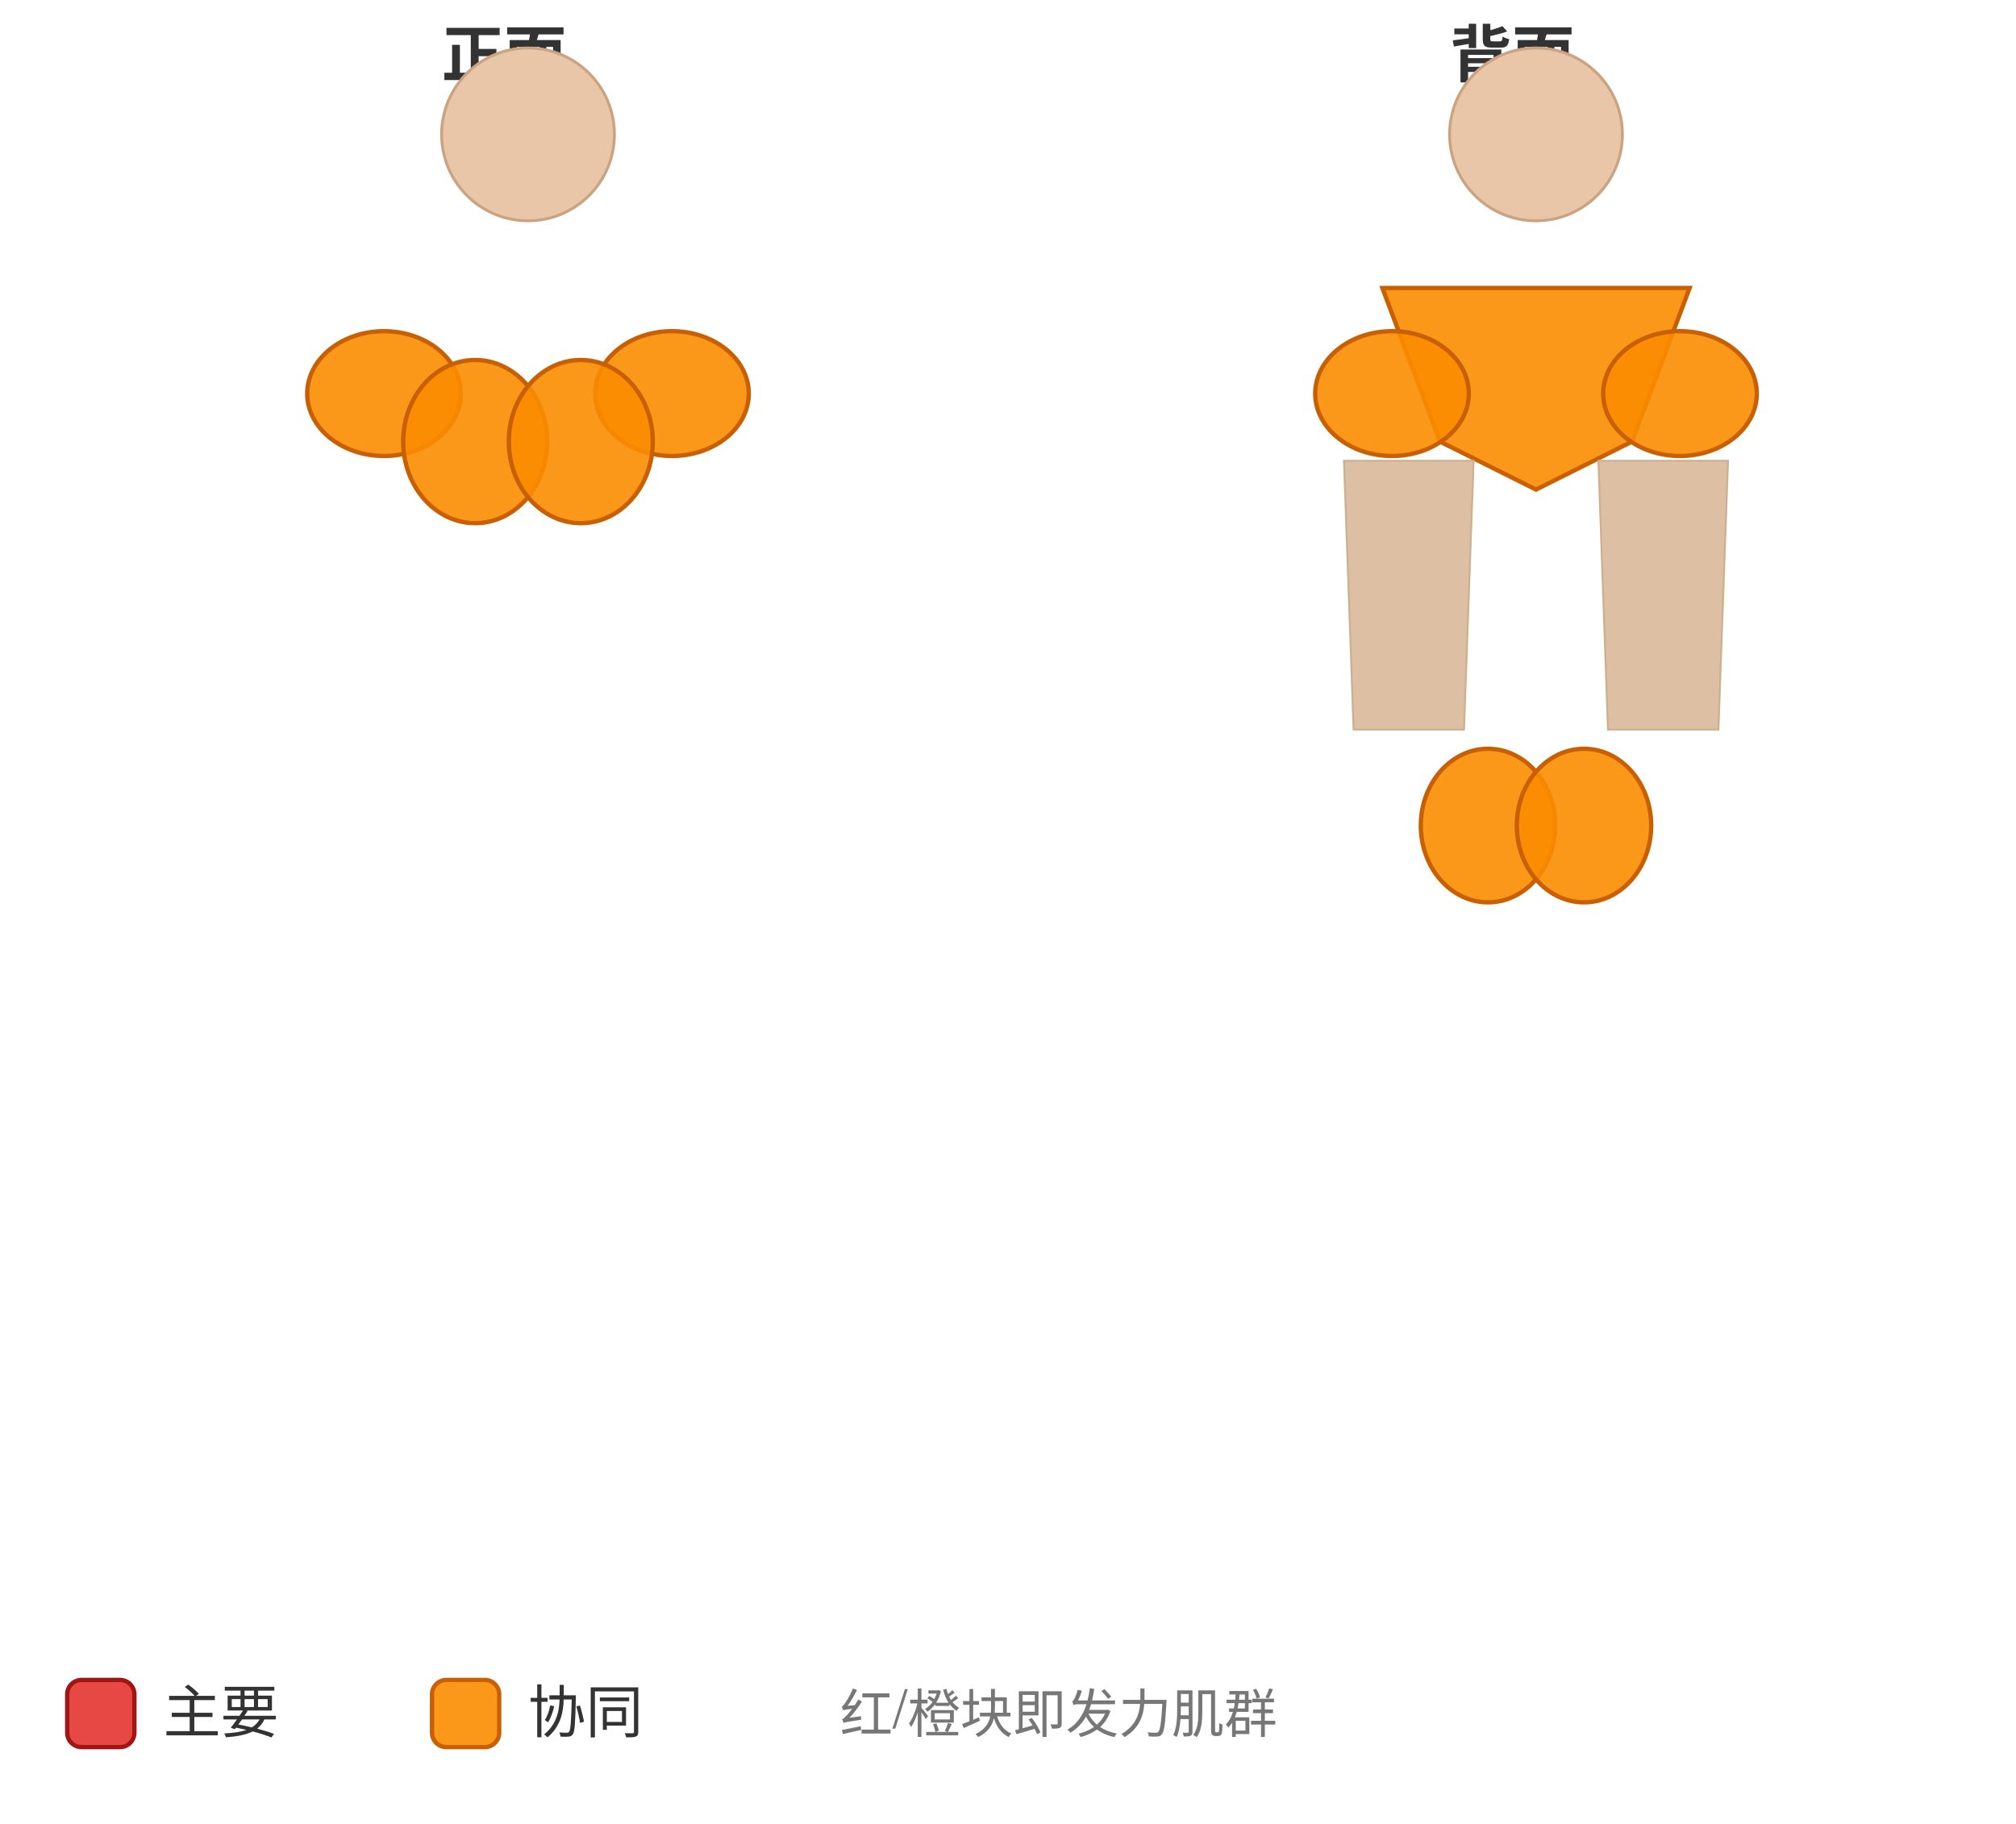
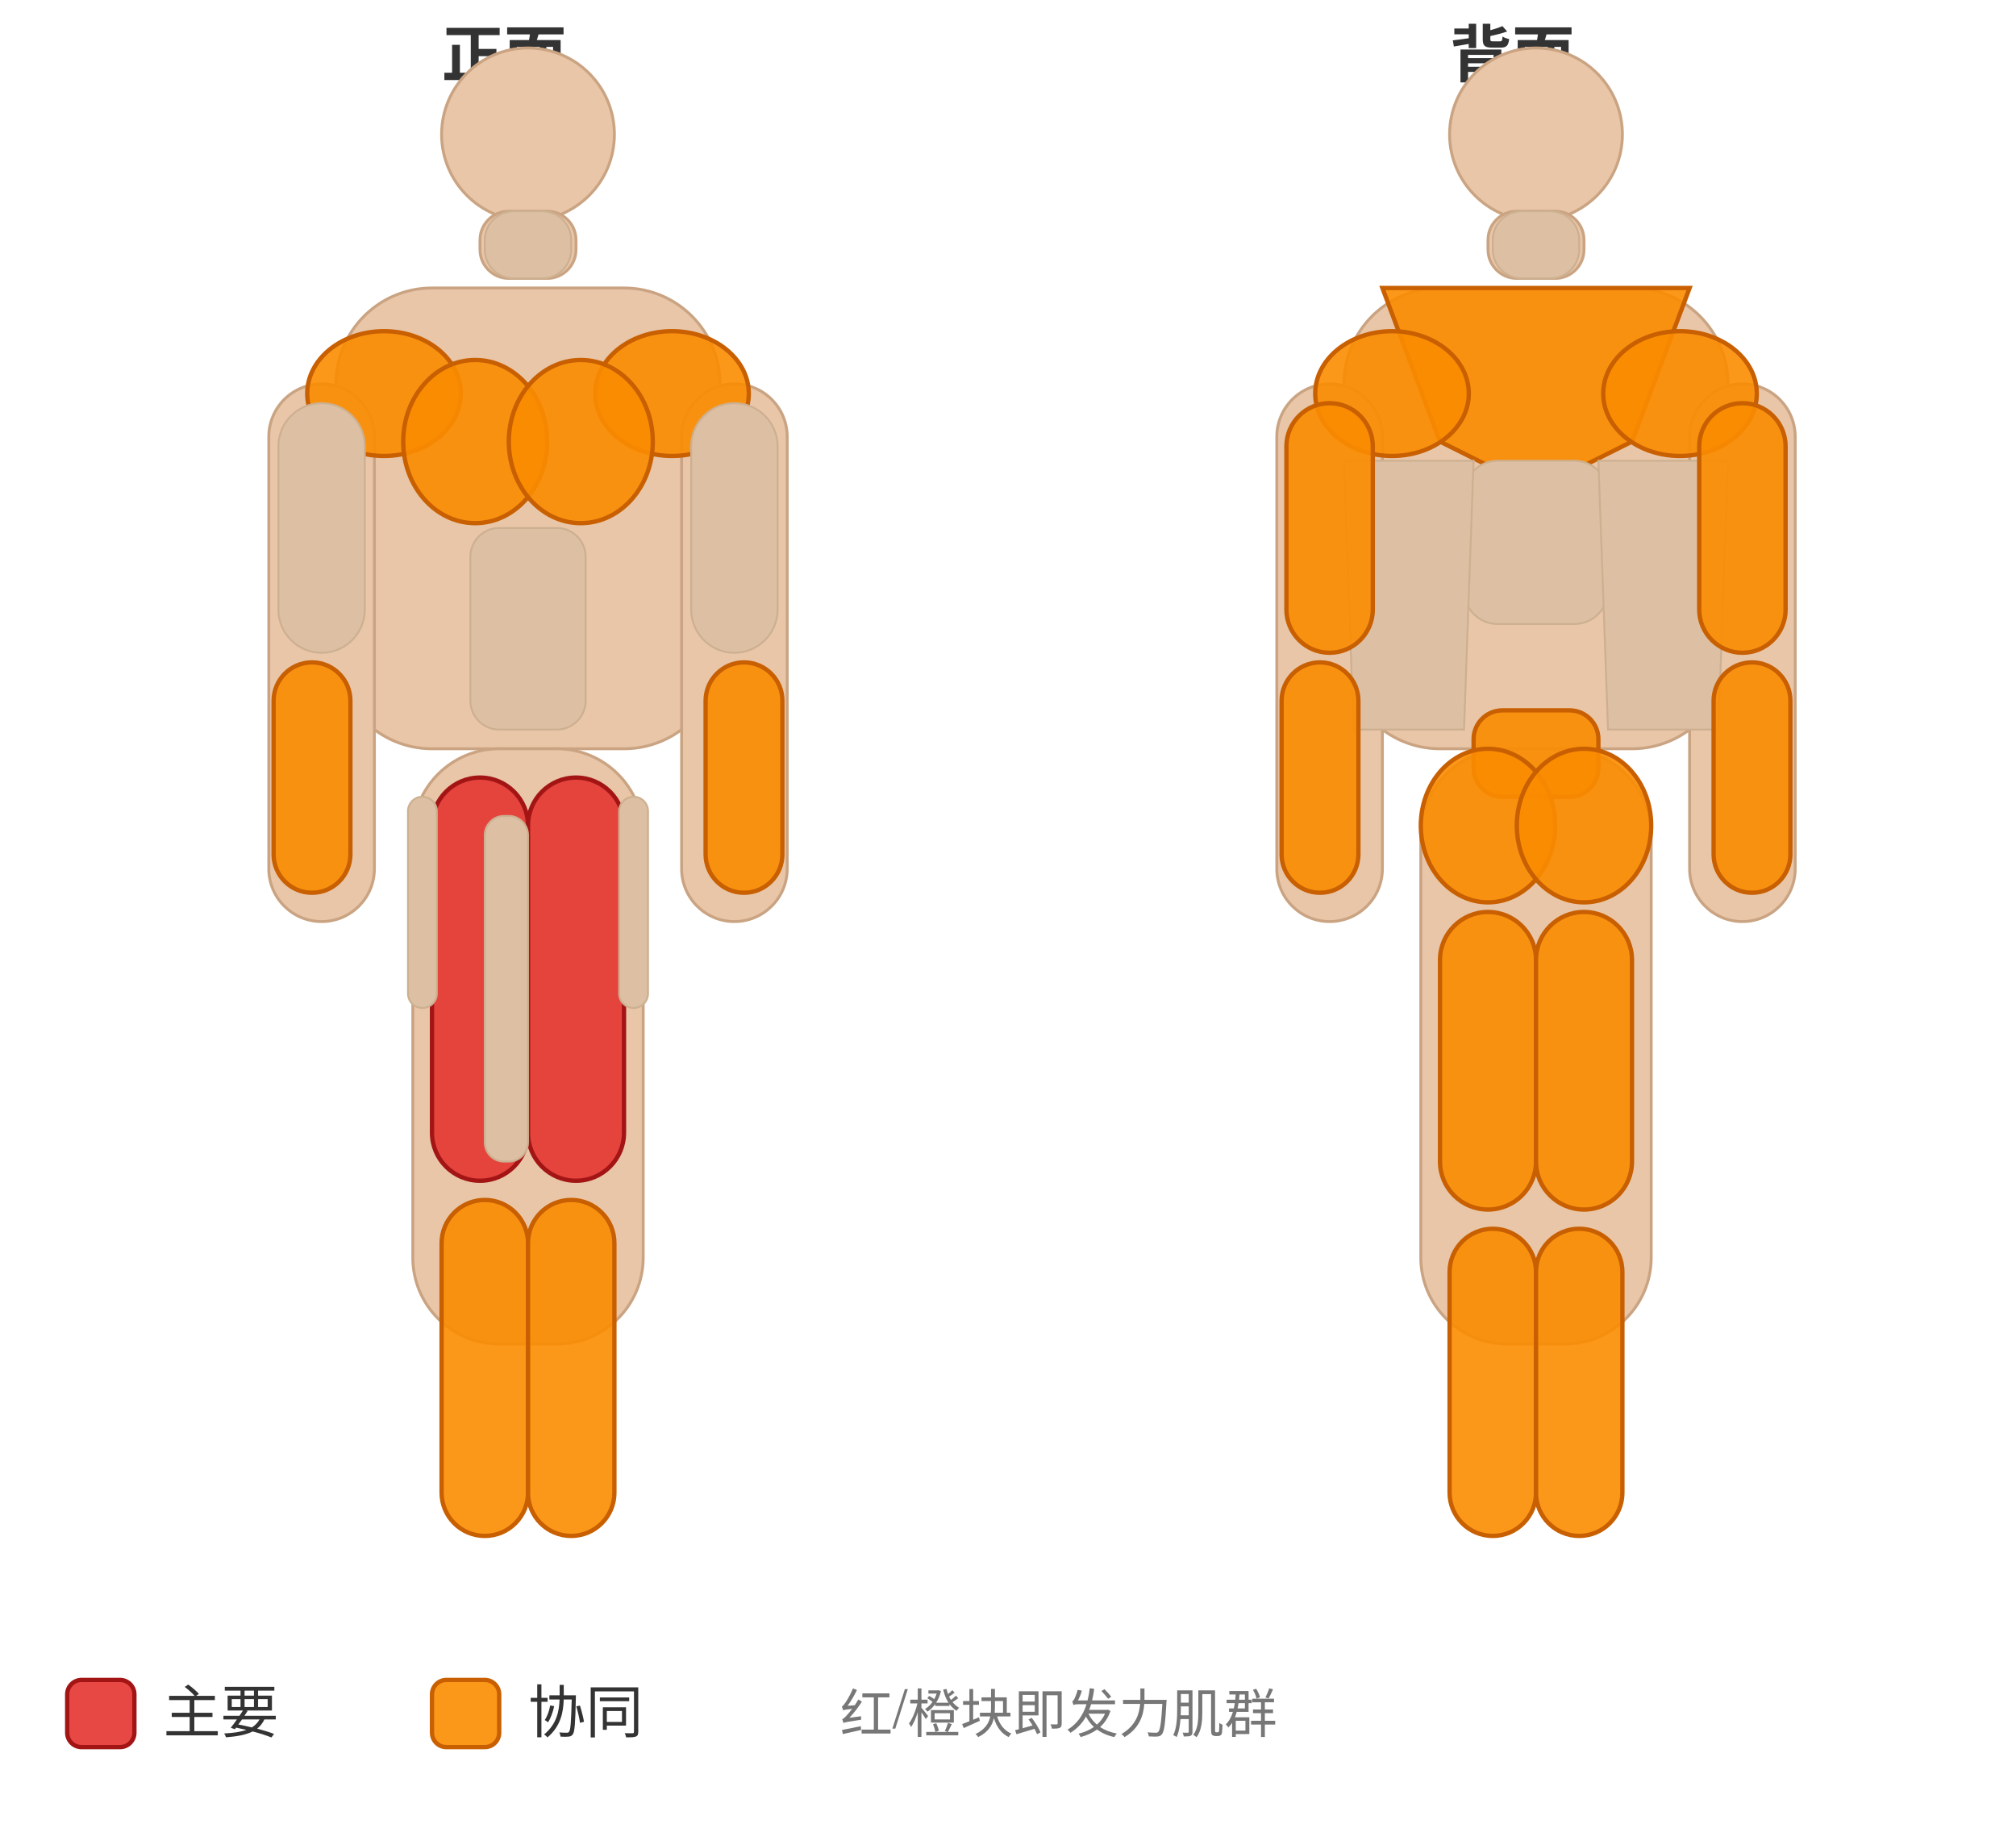
- <svg xmlns="http://www.w3.org/2000/svg" viewBox="0 0 420 380" font-family="-apple-system,Segoe UI,Helvetica,Arial,sans-serif">
+ <svg xmlns="http://www.w3.org/2000/svg" viewBox="0 0 420 380" width="420" height="380" font-family="-apple-system,Segoe UI,Helvetica,Arial,sans-serif">
  <rect width="420" height="380" fill="#ffffff" />
  <text x="105" y="16" font-size="13" font-weight="700" text-anchor="middle" fill="#333">正面</text>
  <text x="315" y="16" font-size="13" font-weight="700" text-anchor="middle" fill="#333">背面</text>
  <g transform="translate(10,0)">
    <circle fill="#e9c6a8" stroke="#caa482" stroke-width="0.6" cx="100" cy="28" r="18" />
-     <rect fill="#e9c6a8" stroke="#caa482" stroke-width="0.6" x="90" y="44" w="20" h="14" rx="6" />
-     <rect fill="#e9c6a8" stroke="#caa482" stroke-width="0.6" x="60" y="60" w="80" h="96" rx="20" />
-     <rect fill="#e9c6a8" stroke="#caa482" stroke-width="0.6" x="46" y="80" w="22" h="112" rx="11" />
-     <rect fill="#e9c6a8" stroke="#caa482" stroke-width="0.6" x="132" y="80" w="22" h="112" rx="11" />
-     <rect fill="#e9c6a8" stroke="#caa482" stroke-width="0.6" x="76" y="156" w="48" h="124" rx="18" />
-     <rect fill="#ddc0a4" stroke="#cdb090" stroke-width="0.4" x="91" y="44" w="18" h="14" rx="6" />
+     <rect fill="#e9c6a8" stroke="#caa482" stroke-width="0.6" x="90" y="44" width="20" height="14" rx="6" />
+     <rect fill="#e9c6a8" stroke="#caa482" stroke-width="0.6" x="60" y="60" width="80" height="96" rx="20" />
+     <rect fill="#e9c6a8" stroke="#caa482" stroke-width="0.6" x="46" y="80" width="22" height="112" rx="11" />
+     <rect fill="#e9c6a8" stroke="#caa482" stroke-width="0.6" x="132" y="80" width="22" height="112" rx="11" />
+     <rect fill="#e9c6a8" stroke="#caa482" stroke-width="0.6" x="76" y="156" width="48" height="124" rx="18" />
+     <rect fill="#ddc0a4" stroke="#cdb090" stroke-width="0.4" x="91" y="44" width="18" height="14" rx="6" />
    <ellipse fill="#fb8c00" fill-opacity="0.9" stroke="#c85f00" stroke-width="0.9" cx="70" cy="82" rx="16" ry="13" />
    <ellipse fill="#fb8c00" fill-opacity="0.9" stroke="#c85f00" stroke-width="0.9" cx="130" cy="82" rx="16" ry="13" />
    <ellipse fill="#fb8c00" fill-opacity="0.9" stroke="#c85f00" stroke-width="0.9" cx="89" cy="92" rx="15" ry="17" />
    <ellipse fill="#fb8c00" fill-opacity="0.9" stroke="#c85f00" stroke-width="0.9" cx="111" cy="92" rx="15" ry="17" />
-     <rect fill="#ddc0a4" stroke="#cdb090" stroke-width="0.4" x="48" y="84" w="18" h="52" rx="9" />
-     <rect fill="#ddc0a4" stroke="#cdb090" stroke-width="0.4" x="134" y="84" w="18" h="52" rx="9" />
-     <rect fill="#fb8c00" fill-opacity="0.9" stroke="#c85f00" stroke-width="0.9" x="47" y="138" w="16" h="48" rx="8" />
-     <rect fill="#fb8c00" fill-opacity="0.9" stroke="#c85f00" stroke-width="0.9" x="137" y="138" w="16" h="48" rx="8" />
-     <rect fill="#ddc0a4" stroke="#cdb090" stroke-width="0.4" x="88" y="110" w="24" h="42" rx="6" />
-     <rect fill="#e53935" fill-opacity="0.92" stroke="#a31515" stroke-width="0.9" x="80" y="162" w="20" h="84" rx="10" />
-     <rect fill="#e53935" fill-opacity="0.92" stroke="#a31515" stroke-width="0.9" x="100" y="162" w="20" h="84" rx="10" />
-     <rect fill="#ddc0a4" stroke="#cdb090" stroke-width="0.4" x="91" y="170" w="9" h="72" rx="4" />
-     <rect fill="#ddc0a4" stroke="#cdb090" stroke-width="0.4" x="75" y="166" w="6" h="44" rx="3" />
-     <rect fill="#ddc0a4" stroke="#cdb090" stroke-width="0.4" x="119" y="166" w="6" h="44" rx="3" />
-     <rect fill="#fb8c00" fill-opacity="0.9" stroke="#c85f00" stroke-width="0.9" x="82" y="250" w="18" h="70" rx="9" />
-     <rect fill="#fb8c00" fill-opacity="0.9" stroke="#c85f00" stroke-width="0.9" x="100" y="250" w="18" h="70" rx="9" />
+     <rect fill="#ddc0a4" stroke="#cdb090" stroke-width="0.4" x="48" y="84" width="18" height="52" rx="9" />
+     <rect fill="#ddc0a4" stroke="#cdb090" stroke-width="0.4" x="134" y="84" width="18" height="52" rx="9" />
+     <rect fill="#fb8c00" fill-opacity="0.9" stroke="#c85f00" stroke-width="0.9" x="47" y="138" width="16" height="48" rx="8" />
+     <rect fill="#fb8c00" fill-opacity="0.9" stroke="#c85f00" stroke-width="0.9" x="137" y="138" width="16" height="48" rx="8" />
+     <rect fill="#ddc0a4" stroke="#cdb090" stroke-width="0.4" x="88" y="110" width="24" height="42" rx="6" />
+     <rect fill="#e53935" fill-opacity="0.92" stroke="#a31515" stroke-width="0.9" x="80" y="162" width="20" height="84" rx="10" />
+     <rect fill="#e53935" fill-opacity="0.92" stroke="#a31515" stroke-width="0.9" x="100" y="162" width="20" height="84" rx="10" />
+     <rect fill="#ddc0a4" stroke="#cdb090" stroke-width="0.4" x="91" y="170" width="9" height="72" rx="4" />
+     <rect fill="#ddc0a4" stroke="#cdb090" stroke-width="0.4" x="75" y="166" width="6" height="44" rx="3" />
+     <rect fill="#ddc0a4" stroke="#cdb090" stroke-width="0.4" x="119" y="166" width="6" height="44" rx="3" />
+     <rect fill="#fb8c00" fill-opacity="0.9" stroke="#c85f00" stroke-width="0.9" x="82" y="250" width="18" height="70" rx="9" />
+     <rect fill="#fb8c00" fill-opacity="0.9" stroke="#c85f00" stroke-width="0.9" x="100" y="250" width="18" height="70" rx="9" />
  </g>
  <g transform="translate(220,0)">
    <circle fill="#e9c6a8" stroke="#caa482" stroke-width="0.6" cx="100" cy="28" r="18" />
-     <rect fill="#e9c6a8" stroke="#caa482" stroke-width="0.6" x="90" y="44" w="20" h="14" rx="6" />
-     <rect fill="#e9c6a8" stroke="#caa482" stroke-width="0.6" x="60" y="60" w="80" h="96" rx="20" />
-     <rect fill="#e9c6a8" stroke="#caa482" stroke-width="0.6" x="46" y="80" w="22" h="112" rx="11" />
-     <rect fill="#e9c6a8" stroke="#caa482" stroke-width="0.6" x="132" y="80" w="22" h="112" rx="11" />
-     <rect fill="#e9c6a8" stroke="#caa482" stroke-width="0.6" x="76" y="156" w="48" h="124" rx="18" />
-     <rect fill="#ddc0a4" stroke="#cdb090" stroke-width="0.4" x="91" y="44" w="18" h="14" rx="6" />
+     <rect fill="#e9c6a8" stroke="#caa482" stroke-width="0.6" x="90" y="44" width="20" height="14" rx="6" />
+     <rect fill="#e9c6a8" stroke="#caa482" stroke-width="0.6" x="60" y="60" width="80" height="96" rx="20" />
+     <rect fill="#e9c6a8" stroke="#caa482" stroke-width="0.6" x="46" y="80" width="22" height="112" rx="11" />
+     <rect fill="#e9c6a8" stroke="#caa482" stroke-width="0.6" x="132" y="80" width="22" height="112" rx="11" />
+     <rect fill="#e9c6a8" stroke="#caa482" stroke-width="0.6" x="76" y="156" width="48" height="124" rx="18" />
+     <rect fill="#ddc0a4" stroke="#cdb090" stroke-width="0.4" x="91" y="44" width="18" height="14" rx="6" />
    <polygon fill="#fb8c00" fill-opacity="0.9" stroke="#c85f00" stroke-width="0.9" points="68,60 132,60 120,92 100,102 80,92" />
    <ellipse fill="#fb8c00" fill-opacity="0.9" stroke="#c85f00" stroke-width="0.9" cx="70" cy="82" rx="16" ry="13" />
    <ellipse fill="#fb8c00" fill-opacity="0.9" stroke="#c85f00" stroke-width="0.9" cx="130" cy="82" rx="16" ry="13" />
-     <rect fill="#ddc0a4" stroke="#cdb090" stroke-width="0.4" x="85" y="96" w="30" h="34" rx="7" />
+     <rect fill="#ddc0a4" stroke="#cdb090" stroke-width="0.4" x="85" y="96" width="30" height="34" rx="7" />
    <polygon fill="#ddc0a4" stroke="#cdb090" stroke-width="0.4" points="60,96 87,96 85,152 62,152" />
    <polygon fill="#ddc0a4" stroke="#cdb090" stroke-width="0.4" points="113,96 140,96 138,152 115,152" />
-     <rect fill="#fb8c00" fill-opacity="0.9" stroke="#c85f00" stroke-width="0.9" x="87" y="148" w="26" h="18" rx="6" />
-     <rect fill="#fb8c00" fill-opacity="0.9" stroke="#c85f00" stroke-width="0.9" x="48" y="84" w="18" h="52" rx="9" />
-     <rect fill="#fb8c00" fill-opacity="0.9" stroke="#c85f00" stroke-width="0.9" x="134" y="84" w="18" h="52" rx="9" />
-     <rect fill="#fb8c00" fill-opacity="0.9" stroke="#c85f00" stroke-width="0.9" x="47" y="138" w="16" h="48" rx="8" />
-     <rect fill="#fb8c00" fill-opacity="0.9" stroke="#c85f00" stroke-width="0.9" x="137" y="138" w="16" h="48" rx="8" />
+     <rect fill="#fb8c00" fill-opacity="0.9" stroke="#c85f00" stroke-width="0.9" x="87" y="148" width="26" height="18" rx="6" />
+     <rect fill="#fb8c00" fill-opacity="0.9" stroke="#c85f00" stroke-width="0.9" x="48" y="84" width="18" height="52" rx="9" />
+     <rect fill="#fb8c00" fill-opacity="0.9" stroke="#c85f00" stroke-width="0.9" x="134" y="84" width="18" height="52" rx="9" />
+     <rect fill="#fb8c00" fill-opacity="0.9" stroke="#c85f00" stroke-width="0.9" x="47" y="138" width="16" height="48" rx="8" />
+     <rect fill="#fb8c00" fill-opacity="0.9" stroke="#c85f00" stroke-width="0.9" x="137" y="138" width="16" height="48" rx="8" />
    <ellipse fill="#fb8c00" fill-opacity="0.9" stroke="#c85f00" stroke-width="0.9" cx="90" cy="172" rx="14" ry="16" />
    <ellipse fill="#fb8c00" fill-opacity="0.9" stroke="#c85f00" stroke-width="0.9" cx="110" cy="172" rx="14" ry="16" />
-     <rect fill="#fb8c00" fill-opacity="0.9" stroke="#c85f00" stroke-width="0.9" x="80" y="190" w="20" h="62" rx="10" />
-     <rect fill="#fb8c00" fill-opacity="0.9" stroke="#c85f00" stroke-width="0.9" x="100" y="190" w="20" h="62" rx="10" />
-     <rect fill="#fb8c00" fill-opacity="0.9" stroke="#c85f00" stroke-width="0.9" x="82" y="256" w="18" h="64" rx="9" />
-     <rect fill="#fb8c00" fill-opacity="0.9" stroke="#c85f00" stroke-width="0.9" x="100" y="256" w="18" h="64" rx="9" />
+     <rect fill="#fb8c00" fill-opacity="0.9" stroke="#c85f00" stroke-width="0.9" x="80" y="190" width="20" height="62" rx="10" />
+     <rect fill="#fb8c00" fill-opacity="0.9" stroke="#c85f00" stroke-width="0.9" x="100" y="190" width="20" height="62" rx="10" />
+     <rect fill="#fb8c00" fill-opacity="0.9" stroke="#c85f00" stroke-width="0.9" x="82" y="256" width="18" height="64" rx="9" />
+     <rect fill="#fb8c00" fill-opacity="0.9" stroke="#c85f00" stroke-width="0.9" x="100" y="256" width="18" height="64" rx="9" />
  </g>
  <rect x="14" y="350" width="14" height="14" rx="3" fill="#e53935" fill-opacity="0.92" stroke="#a31515" stroke-width="0.9" />
  <text x="34" y="361" font-size="12" fill="#333">主要</text>
  <rect x="90" y="350" width="14" height="14" rx="3" fill="#fb8c00" fill-opacity="0.9" stroke="#c85f00" stroke-width="0.9" />
  <text x="110" y="361" font-size="12" fill="#333">协同</text>
  <text x="175" y="361" font-size="11" fill="#777">红/橙块即发力肌群</text>
</svg>
